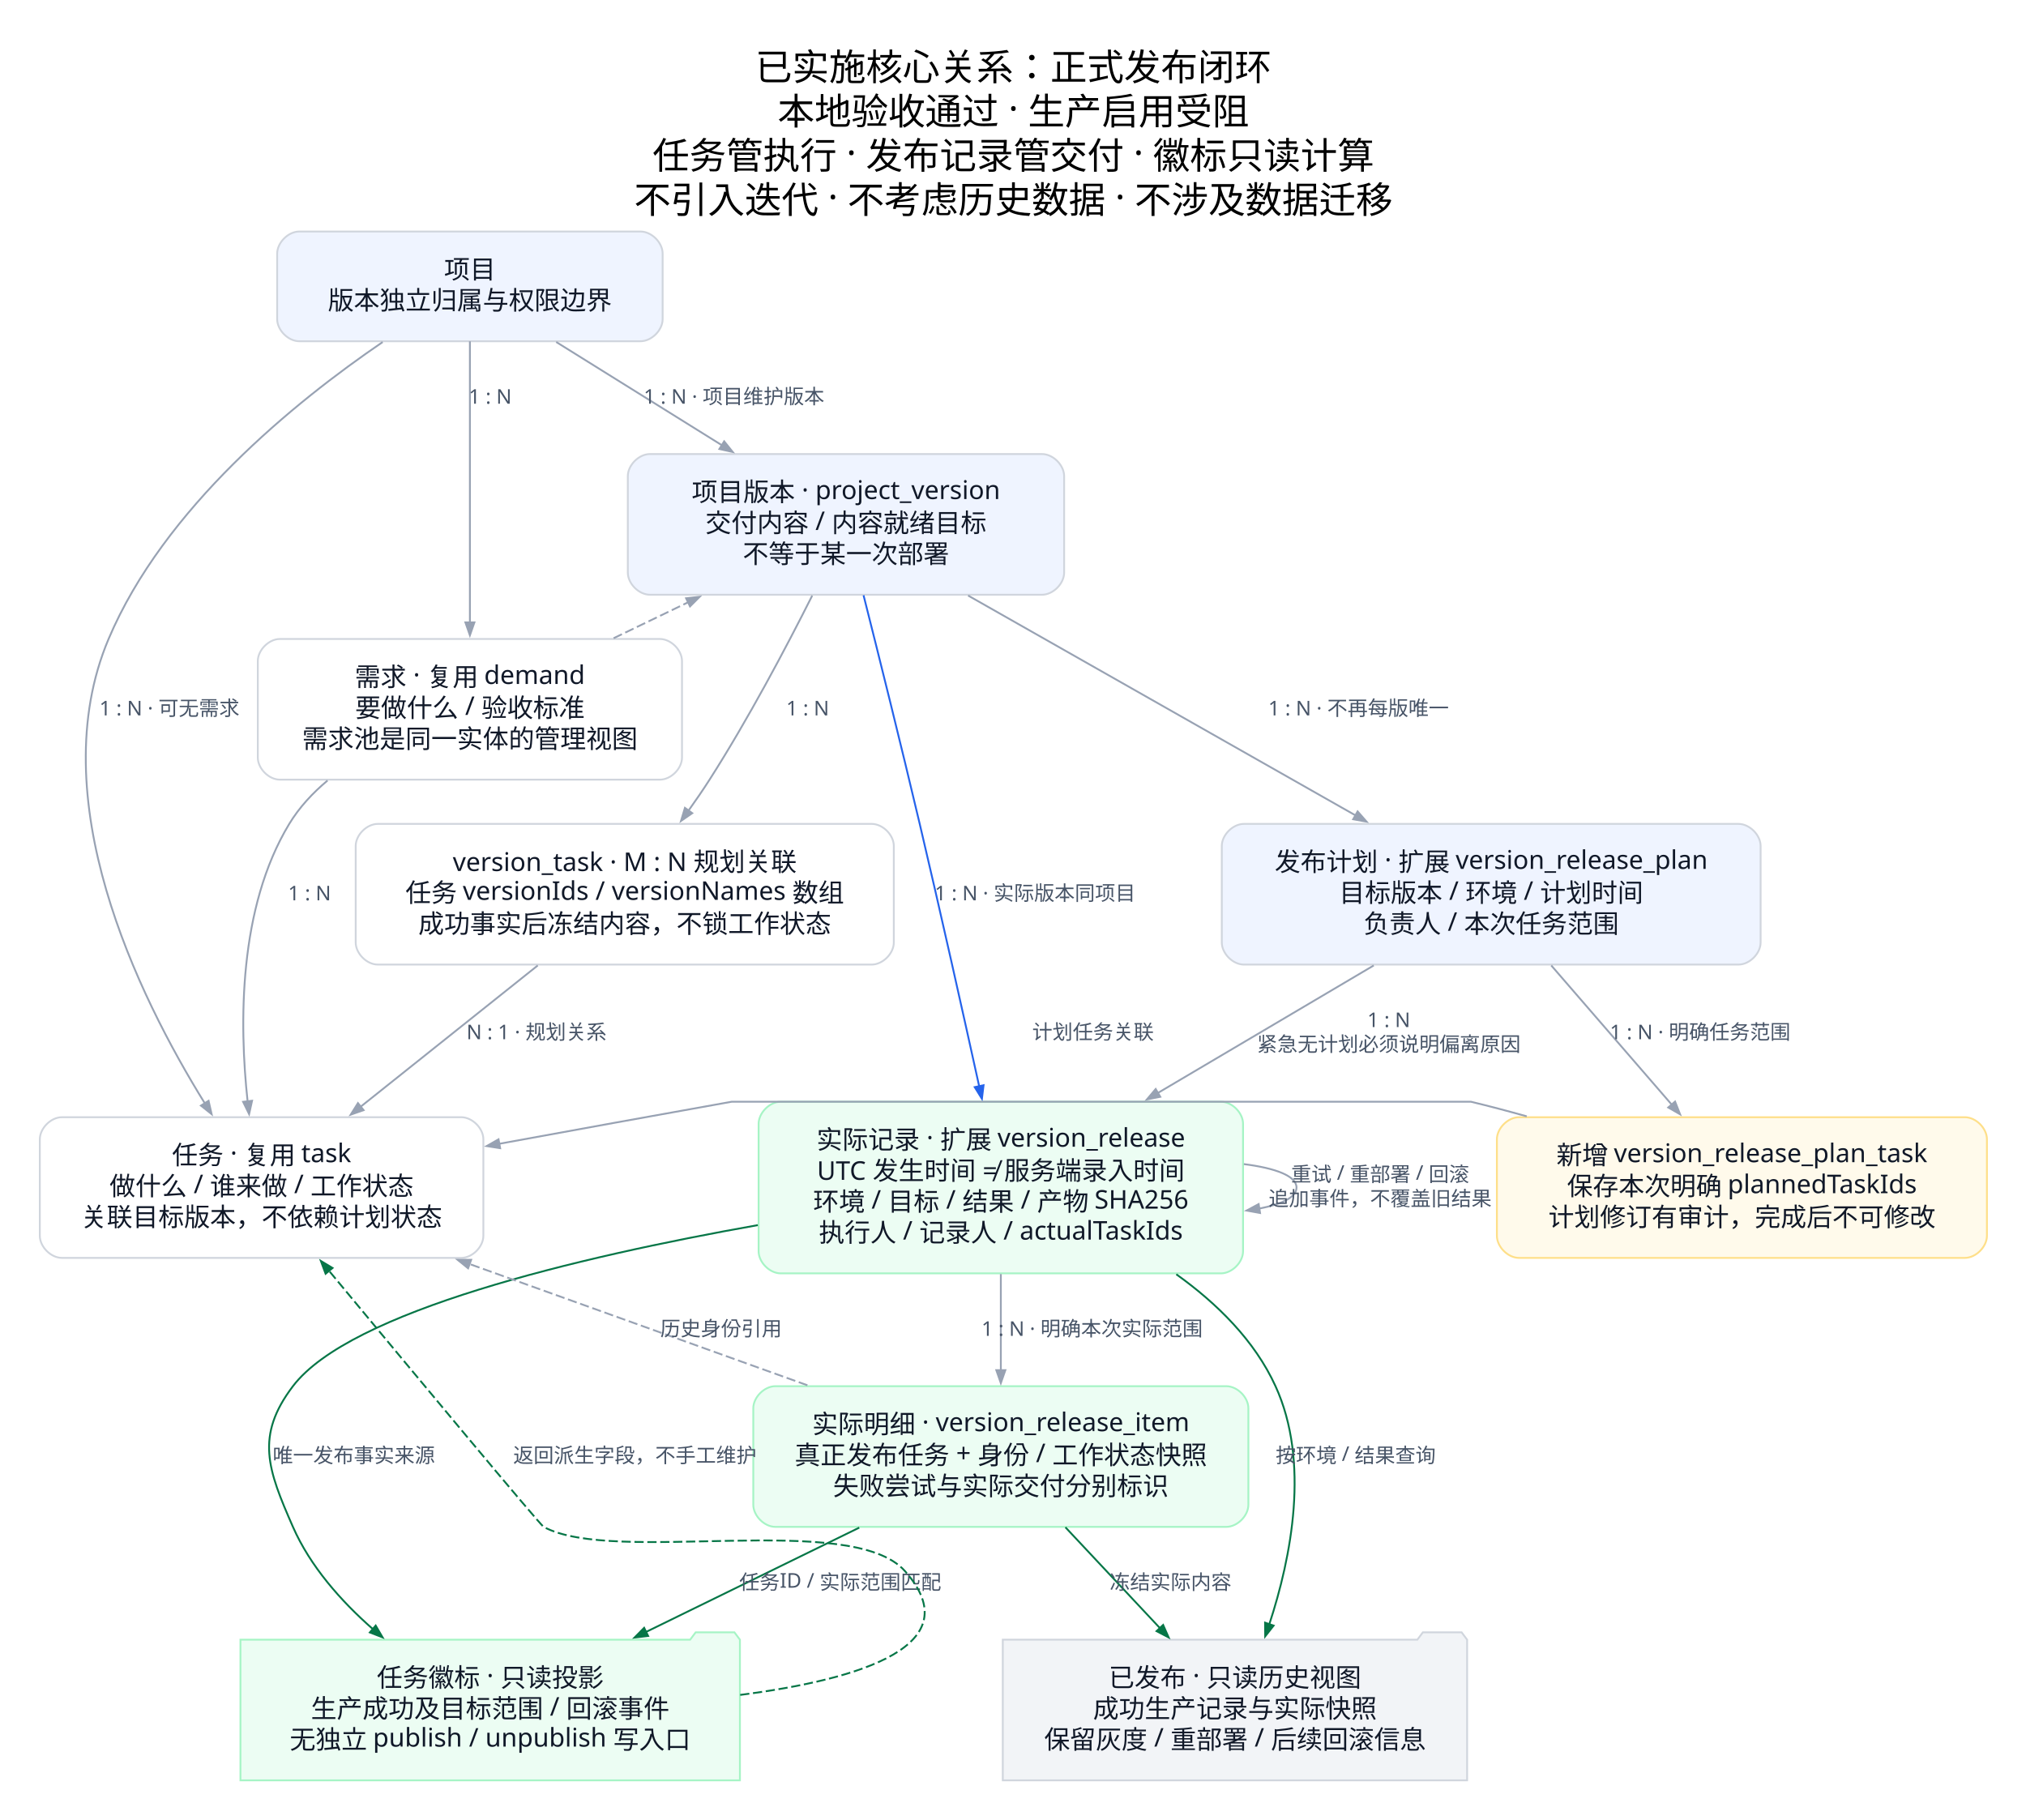
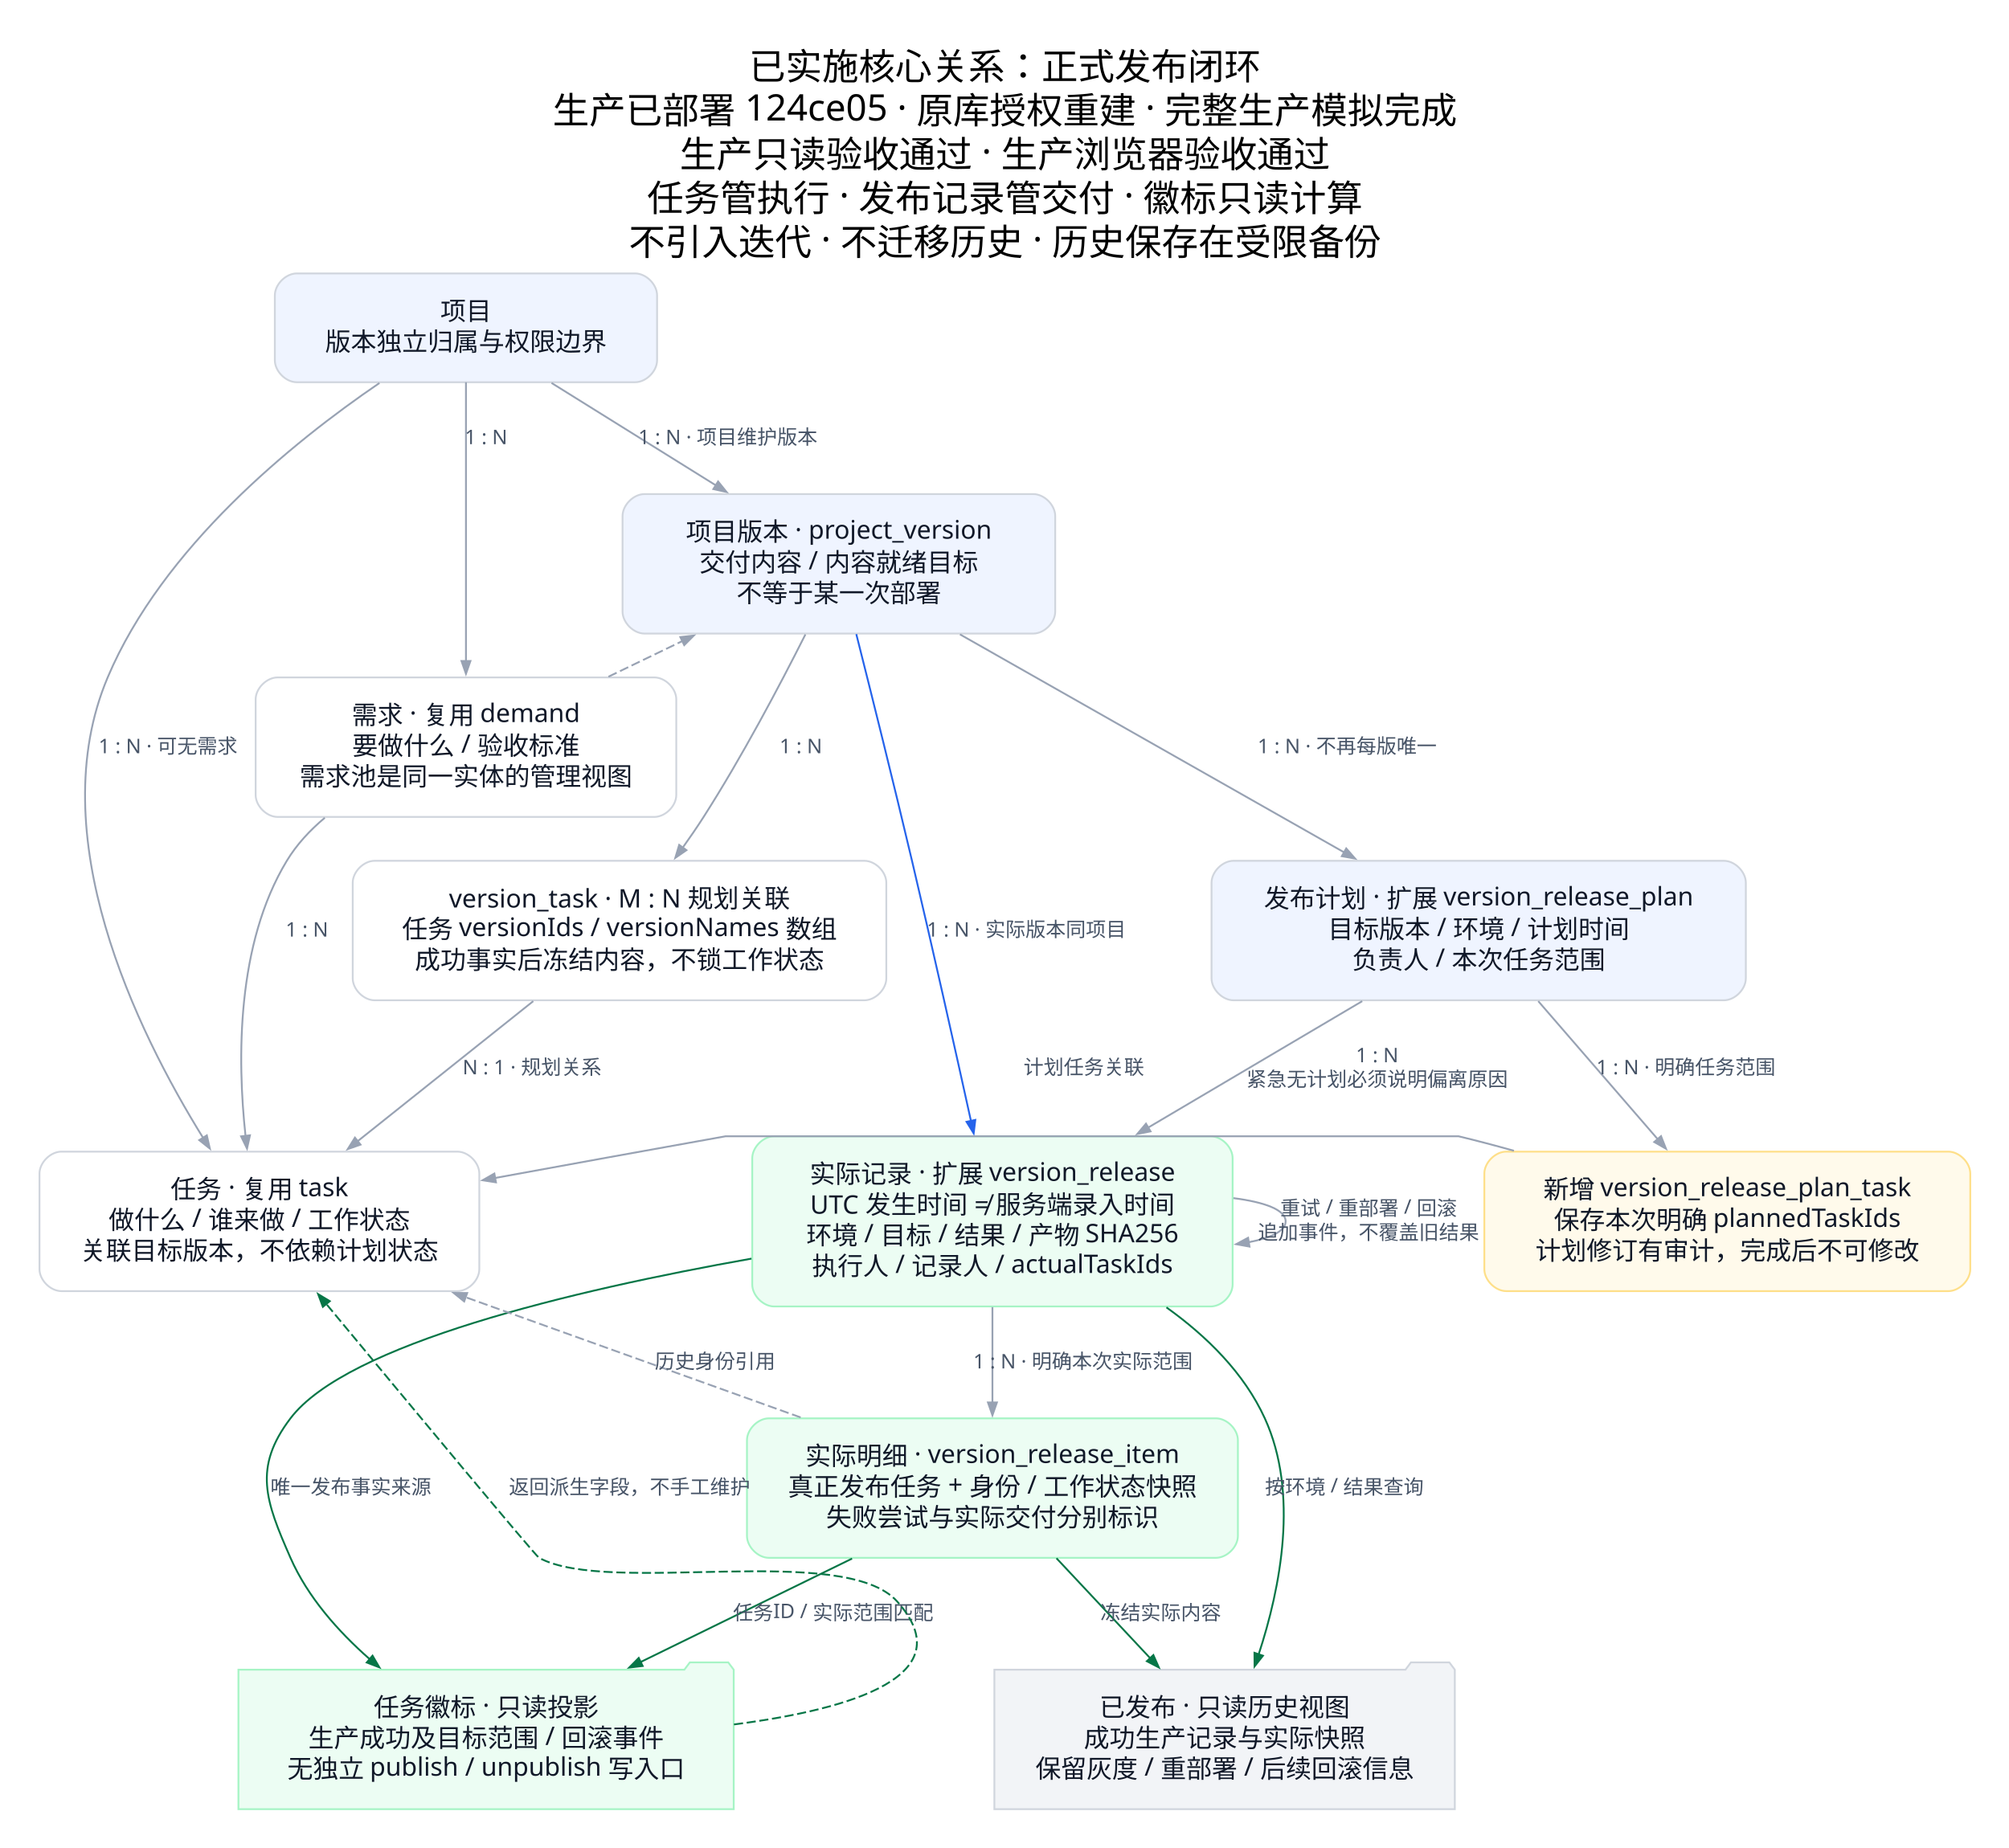
- <svg xmlns="http://www.w3.org/2000/svg" width="1099pt" height="987pt" viewBox="0.00 0.00 1099.00 987.00">
-   <g id="graph0" class="graph" transform="scale(1 1) rotate(0) translate(21.6 965.84)">
-     <polygon fill="#ffffff" stroke="none" points="-21.6,21.6 -21.6,-965.84 1077.81,-965.84 1077.81,21.6 -21.6,21.6" />
-     <text xml:space="preserve" text-anchor="middle" x="528.11" y="-922.24" font-family="PingFang SC" font-size="20.00">已实施核心关系：正式发布闭环</text>
-     <text xml:space="preserve" text-anchor="middle" x="528.11" y="-898.24" font-family="PingFang SC" font-size="20.00">本地验收通过 · 生产启用受阻</text>
+ <svg xmlns="http://www.w3.org/2000/svg" width="1099pt" height="1011pt" viewBox="0.00 0.00 1099.00 1011.00">
+   <g id="graph0" class="graph" transform="scale(1 1) rotate(0) translate(21.6 989.84)">
+     <polygon fill="#ffffff" stroke="none" points="-21.6,21.6 -21.6,-989.84 1077.81,-989.84 1077.81,21.6 -21.6,21.6" />
+     <text xml:space="preserve" text-anchor="middle" x="528.11" y="-946.24" font-family="PingFang SC" font-size="20.00">已实施核心关系：正式发布闭环</text>
+     <text xml:space="preserve" text-anchor="middle" x="528.11" y="-922.24" font-family="PingFang SC" font-size="20.00">生产已部署 124ce05 · 原库授权重建 · 完整生产模拟完成</text>
+     <text xml:space="preserve" text-anchor="middle" x="528.11" y="-898.24" font-family="PingFang SC" font-size="20.00">生产只读验收通过 · 生产浏览器验收通过</text>
    <text xml:space="preserve" text-anchor="middle" x="528.11" y="-874.24" font-family="PingFang SC" font-size="20.00">任务管执行 · 发布记录管交付 · 徽标只读计算</text>
-     <text xml:space="preserve" text-anchor="middle" x="528.11" y="-850.24" font-family="PingFang SC" font-size="20.00">不引入迭代 · 不考虑历史数据 · 不涉及数据迁移</text>
+     <text xml:space="preserve" text-anchor="middle" x="528.11" y="-850.24" font-family="PingFang SC" font-size="20.00">不引入迭代 · 不迁移历史 · 历史保存在受限备份</text>
    <g id="node1" class="node">
      <path fill="#eff4ff" stroke="#d0d5dd" d="M325.85,-840.24C325.85,-840.24 140.75,-840.24 140.75,-840.24 134.75,-840.24 128.75,-834.24 128.75,-828.24 128.75,-828.24 128.75,-792.72 128.75,-792.72 128.75,-786.72 134.75,-780.72 140.75,-780.72 140.75,-780.72 325.85,-780.72 325.85,-780.72 331.85,-780.72 337.85,-786.72 337.85,-792.72 337.85,-792.72 337.85,-828.24 337.85,-828.24 337.85,-834.24 331.85,-840.24 325.85,-840.24" />
      <text xml:space="preserve" text-anchor="middle" x="233.3" y="-814.68" font-family="PingFang SC" font-size="14.00" fill="#101828">项目</text>
      <text xml:space="preserve" text-anchor="middle" x="233.3" y="-797.88" font-family="PingFang SC" font-size="14.00" fill="#101828">版本独立归属与权限边界</text>
    </g>
    <g id="node2" class="node">
      <path fill="#ffffff" stroke="#d0d5dd" d="M336.35,-619.2C336.35,-619.2 130.25,-619.2 130.25,-619.2 124.25,-619.2 118.25,-613.2 118.25,-607.2 118.25,-607.2 118.25,-554.88 118.25,-554.88 118.25,-548.88 124.25,-542.88 130.25,-542.88 130.25,-542.88 336.35,-542.88 336.35,-542.88 342.35,-542.88 348.35,-548.88 348.35,-554.88 348.35,-554.88 348.35,-607.2 348.35,-607.2 348.35,-613.2 342.35,-619.2 336.35,-619.2" />
      <text xml:space="preserve" text-anchor="middle" x="233.3" y="-593.64" font-family="PingFang SC" font-size="14.00" fill="#101828">需求 · 复用 demand</text>
      <text xml:space="preserve" text-anchor="middle" x="233.3" y="-576.84" font-family="PingFang SC" font-size="14.00" fill="#101828">要做什么 / 验收标准</text>
      <text xml:space="preserve" text-anchor="middle" x="233.3" y="-560.04" font-family="PingFang SC" font-size="14.00" fill="#101828">需求池是同一实体的管理视图</text>
    </g>
    <g id="edge1" class="edge">
      <path fill="none" stroke="#98a2b3" d="M233.3,-780.67C233.3,-742.19 233.3,-673.56 233.3,-627.92" />
      <polygon fill="#98a2b3" stroke="#98a2b3" points="235.75,-628.19 233.3,-621.19 230.85,-628.19 235.75,-628.19" />
      <text xml:space="preserve" text-anchor="middle" x="244.3" y="-746.82" font-family="PingFang SC" font-size="11.00" fill="#475467">1 : N</text>
    </g>
    <g id="node3" class="node">
      <path fill="#ffffff" stroke="#d0d5dd" d="M228.6,-359.76C228.6,-359.76 12,-359.76 12,-359.76 6,-359.76 0,-353.76 0,-347.76 0,-347.76 0,-295.44 0,-295.44 0,-289.44 6,-283.44 12,-283.44 12,-283.44 228.6,-283.44 228.6,-283.44 234.6,-283.44 240.6,-289.44 240.6,-295.44 240.6,-295.44 240.6,-347.76 240.6,-347.76 240.6,-353.76 234.6,-359.76 228.6,-359.76" />
      <text xml:space="preserve" text-anchor="middle" x="120.3" y="-334.2" font-family="PingFang SC" font-size="14.00" fill="#101828">任务 · 复用 task</text>
      <text xml:space="preserve" text-anchor="middle" x="120.3" y="-317.4" font-family="PingFang SC" font-size="14.00" fill="#101828">做什么 / 谁来做 / 工作状态</text>
      <text xml:space="preserve" text-anchor="middle" x="120.3" y="-300.6" font-family="PingFang SC" font-size="14.00" fill="#101828">关联目标版本，不依赖计划状态</text>
    </g>
    <g id="edge2" class="edge">
      <path fill="none" stroke="#98a2b3" d="M185.97,-780.28C138.2,-747.72 67.32,-690.18 37.3,-619.2 0.87,-533.07 52.96,-426.19 89.61,-367.12" />
      <polygon fill="#98a2b3" stroke="#98a2b3" points="91.54,-368.66 93.19,-361.43 87.39,-366.05 91.54,-368.66" />
      <text xml:space="preserve" text-anchor="middle" x="70.3" y="-577.74" font-family="PingFang SC" font-size="11.00" fill="#475467">1 : N · 可无需求</text>
    </g>
    <g id="node4" class="node">
      <path fill="#eff4ff" stroke="#d0d5dd" d="M543.64,-719.52C543.64,-719.52 330.96,-719.52 330.96,-719.52 324.96,-719.52 318.96,-713.52 318.96,-707.52 318.96,-707.52 318.96,-655.2 318.96,-655.2 318.96,-649.2 324.96,-643.2 330.96,-643.2 330.96,-643.2 543.64,-643.2 543.64,-643.2 549.64,-643.2 555.64,-649.2 555.64,-655.2 555.64,-655.2 555.64,-707.52 555.64,-707.52 555.64,-713.52 549.64,-719.52 543.64,-719.52" />
      <text xml:space="preserve" text-anchor="middle" x="437.3" y="-693.96" font-family="PingFang SC" font-size="14.00" fill="#101828">项目版本 · project_version</text>
      <text xml:space="preserve" text-anchor="middle" x="437.3" y="-677.16" font-family="PingFang SC" font-size="14.00" fill="#101828">交付内容 / 内容就绪目标</text>
      <text xml:space="preserve" text-anchor="middle" x="437.3" y="-660.36" font-family="PingFang SC" font-size="14.00" fill="#101828">不等于某一次部署</text>
    </g>
    <g id="edge3" class="edge">
      <path fill="none" stroke="#98a2b3" d="M280.1,-780.32C306.78,-763.69 340.67,-742.57 370.15,-724.2" />
      <polygon fill="#98a2b3" stroke="#98a2b3" points="371.22,-726.42 375.87,-720.64 368.63,-722.26 371.22,-726.42" />
      <text xml:space="preserve" text-anchor="middle" x="376.55" y="-746.82" font-family="PingFang SC" font-size="11.00" fill="#475467">1 : N · 项目维护版本</text>
    </g>
    <g id="edge4" class="edge">
      <path fill="none" stroke="#98a2b3" d="M156.08,-542.42C147.95,-535.62 140.7,-527.8 135.3,-518.88 107.72,-473.35 108.15,-410.55 112.71,-368.36" />
      <polygon fill="#98a2b3" stroke="#98a2b3" points="115.14,-368.69 113.53,-361.45 110.28,-368.12 115.14,-368.69" />
      <text xml:space="preserve" text-anchor="middle" x="146.3" y="-477.42" font-family="PingFang SC" font-size="11.00" fill="#475467">1 : N</text>
    </g>
    <g id="edge5" class="edge">
      <path fill="none" stroke="#98a2b3" stroke-dasharray="5,2" d="M311.25,-619.61C324.54,-626.01 338.4,-632.69 351.87,-639.19" />
      <polygon fill="#98a2b3" stroke="#98a2b3" points="350.57,-641.28 357.94,-642.11 352.7,-636.87 350.57,-641.28" />
    </g>
    <g id="node5" class="node">
      <path fill="#ffffff" stroke="#d0d5dd" d="M451.25,-518.88C451.25,-518.88 183.35,-518.88 183.35,-518.88 177.35,-518.88 171.35,-512.88 171.35,-506.88 171.35,-506.88 171.35,-454.56 171.35,-454.56 171.35,-448.56 177.35,-442.56 183.35,-442.56 183.35,-442.56 451.25,-442.56 451.25,-442.56 457.25,-442.56 463.25,-448.56 463.25,-454.56 463.25,-454.56 463.25,-506.88 463.25,-506.88 463.25,-512.88 457.25,-518.88 451.25,-518.88" />
      <text xml:space="preserve" text-anchor="middle" x="317.3" y="-493.32" font-family="PingFang SC" font-size="14.00" fill="#101828">version_task · M : N 规划关联</text>
      <text xml:space="preserve" text-anchor="middle" x="317.3" y="-476.52" font-family="PingFang SC" font-size="14.00" fill="#101828">任务 versionIds / versionNames 数组</text>
      <text xml:space="preserve" text-anchor="middle" x="317.3" y="-459.72" font-family="PingFang SC" font-size="14.00" fill="#101828">成功事实后冻结内容，不锁工作状态</text>
    </g>
    <g id="edge6" class="edge">
      <path fill="none" stroke="#98a2b3" d="M418.99,-642.73C404.84,-614.6 384.19,-575.53 363.3,-542.88 359.7,-537.25 355.73,-531.47 351.69,-525.82" />
      <polygon fill="#98a2b3" stroke="#98a2b3" points="353.91,-524.7 347.81,-520.48 349.94,-527.58 353.91,-524.7" />
      <text xml:space="preserve" text-anchor="middle" x="416.51" y="-577.74" font-family="PingFang SC" font-size="11.00" fill="#475467">1 : N</text>
    </g>
    <g id="node6" class="node">
      <path fill="#eff4ff" stroke="#d0d5dd" d="M921.44,-518.88C921.44,-518.88 653.16,-518.88 653.16,-518.88 647.16,-518.88 641.16,-512.88 641.16,-506.88 641.16,-506.88 641.16,-454.56 641.16,-454.56 641.16,-448.56 647.16,-442.56 653.16,-442.56 653.16,-442.56 921.44,-442.56 921.44,-442.56 927.44,-442.56 933.44,-448.56 933.44,-454.56 933.44,-454.56 933.44,-506.88 933.44,-506.88 933.44,-512.88 927.44,-518.88 921.44,-518.88" />
      <text xml:space="preserve" text-anchor="middle" x="787.3" y="-493.32" font-family="PingFang SC" font-size="14.00" fill="#101828">发布计划 · 扩展 version_release_plan</text>
      <text xml:space="preserve" text-anchor="middle" x="787.3" y="-476.52" font-family="PingFang SC" font-size="14.00" fill="#101828">目标版本 / 环境 / 计划时间</text>
      <text xml:space="preserve" text-anchor="middle" x="787.3" y="-459.72" font-family="PingFang SC" font-size="14.00" fill="#101828">负责人 / 本次任务范围</text>
    </g>
    <g id="edge8" class="edge">
      <path fill="none" stroke="#98a2b3" d="M503.54,-642.76C563.56,-608.7 651.85,-558.6 713.97,-523.34" />
      <polygon fill="#98a2b3" stroke="#98a2b3" points="714.84,-525.66 719.71,-520.08 712.42,-521.4 714.84,-525.66" />
      <text xml:space="preserve" text-anchor="middle" x="715.34" y="-577.74" font-family="PingFang SC" font-size="11.00" fill="#475467">1 : N · 不再每版唯一</text>
    </g>
    <g id="node8" class="node">
      <path fill="#ecfdf3" stroke="#a6f4c5" d="M640.69,-368.16C640.69,-368.16 401.91,-368.16 401.91,-368.16 395.91,-368.16 389.91,-362.16 389.91,-356.16 389.91,-356.16 389.91,-287.04 389.91,-287.04 389.91,-281.04 395.91,-275.04 401.91,-275.04 401.91,-275.04 640.69,-275.04 640.69,-275.04 646.69,-275.04 652.69,-281.04 652.69,-287.04 652.69,-287.04 652.69,-356.16 652.69,-356.16 652.69,-362.16 646.69,-368.16 640.69,-368.16" />
      <text xml:space="preserve" text-anchor="middle" x="521.3" y="-342.6" font-family="PingFang SC" font-size="14.00" fill="#101828">实际记录 · 扩展 version_release</text>
      <text xml:space="preserve" text-anchor="middle" x="521.3" y="-325.8" font-family="PingFang SC" font-size="14.00" fill="#101828">UTC 发生时间 ≠ 服务端录入时间</text>
      <text xml:space="preserve" text-anchor="middle" x="521.3" y="-309" font-family="PingFang SC" font-size="14.00" fill="#101828">环境 / 目标 / 结果 / 产物 SHA256</text>
      <text xml:space="preserve" text-anchor="middle" x="521.3" y="-292.2" font-family="PingFang SC" font-size="14.00" fill="#101828">执行人 / 记录人 / actualTaskIds</text>
    </g>
    <g id="edge12" class="edge">
      <path fill="none" stroke="#2563eb" d="M446.83,-642.89C455.09,-610.2 467.25,-561.47 477.3,-518.88 488.64,-470.81 500.88,-415.94 509.57,-376.46" />
      <polygon fill="#2563eb" stroke="#2563eb" points="511.93,-377.12 511.04,-369.75 507.14,-376.07 511.93,-377.12" />
      <text xml:space="preserve" text-anchor="middle" x="539.9" y="-477.42" font-family="PingFang SC" font-size="11.00" fill="#475467">1 : N · 实际版本同项目</text>
    </g>
    <g id="edge7" class="edge">
      <path fill="none" stroke="#98a2b3" d="M270.11,-442.09C241.1,-418.95 203.85,-389.24 173.75,-365.23" />
      <polygon fill="#98a2b3" stroke="#98a2b3" points="175.63,-363.59 168.63,-361.14 172.57,-367.42 175.63,-363.59" />
      <text xml:space="preserve" text-anchor="middle" x="269.44" y="-402.06" font-family="PingFang SC" font-size="11.00" fill="#475467">N : 1 · 规划关系</text>
    </g>
    <g id="node7" class="node">
      <path fill="#fffaeb" stroke="#fedf89" d="M1044.21,-359.76C1044.21,-359.76 802.39,-359.76 802.39,-359.76 796.39,-359.76 790.39,-353.76 790.39,-347.76 790.39,-347.76 790.39,-295.44 790.39,-295.44 790.39,-289.44 796.39,-283.44 802.39,-283.44 802.39,-283.44 1044.21,-283.44 1044.21,-283.44 1050.21,-283.44 1056.21,-289.44 1056.21,-295.44 1056.21,-295.44 1056.21,-347.76 1056.21,-347.76 1056.21,-353.76 1050.21,-359.76 1044.21,-359.76" />
      <text xml:space="preserve" text-anchor="middle" x="923.3" y="-334.2" font-family="PingFang SC" font-size="14.00" fill="#101828">新增 version_release_plan_task</text>
      <text xml:space="preserve" text-anchor="middle" x="923.3" y="-317.4" font-family="PingFang SC" font-size="14.00" fill="#101828">保存本次明确 plannedTaskIds</text>
      <text xml:space="preserve" text-anchor="middle" x="923.3" y="-300.6" font-family="PingFang SC" font-size="14.00" fill="#101828">计划修订有审计，完成后不可修改</text>
    </g>
    <g id="edge9" class="edge">
      <path fill="none" stroke="#98a2b3" d="M819.88,-442.09C839.57,-419.33 864.76,-390.23 885.35,-366.44" />
      <polygon fill="#98a2b3" stroke="#98a2b3" points="887.04,-368.24 889.76,-361.34 883.33,-365.03 887.04,-368.24" />
      <text xml:space="preserve" text-anchor="middle" x="900.63" y="-402.06" font-family="PingFang SC" font-size="11.00" fill="#475467">1 : N · 明确任务范围</text>
    </g>
    <g id="edge11" class="edge">
      <path fill="none" stroke="#98a2b3" d="M723.59,-442.09C688.43,-421.32 644.3,-395.25 606.24,-372.77" />
      <polygon fill="#98a2b3" stroke="#98a2b3" points="607.79,-370.84 600.52,-369.39 605.3,-375.06 607.79,-370.84" />
      <text xml:space="preserve" text-anchor="middle" x="731.75" y="-408.66" font-family="PingFang SC" font-size="11.00" fill="#475467">1 : N</text>
      <text xml:space="preserve" text-anchor="middle" x="731.75" y="-395.46" font-family="PingFang SC" font-size="11.00" fill="#475467">紧急无计划必须说明偏离原因</text>
    </g>
    <g id="edge10" class="edge">
      <path fill="none" stroke="#98a2b3" d="M806.58,-360.23C796.39,-363.09 786.19,-365.79 776.3,-368.16 776.3,-368.16 375.3,-368.16 375.3,-368.16 334.27,-360.84 289.55,-352.72 249.18,-345.34" />
      <polygon fill="#98a2b3" stroke="#98a2b3" points="249.71,-342.95 242.39,-344.1 248.83,-347.77 249.71,-342.95" />
      <text xml:space="preserve" text-anchor="middle" x="571.3" y="-402.06" font-family="PingFang SC" font-size="11.00" fill="#475467">计划任务关联</text>
    </g>
    <g id="edge13" class="edge">
      <path fill="none" stroke="#98a2b3" d="M653.13,-334.32C670.31,-332.13 681.69,-327.89 681.69,-321.6 681.69,-316.39 673.89,-312.59 661.44,-310.19" />
      <polygon fill="#98a2b3" stroke="#98a2b3" points="661.92,-307.79 654.62,-309.12 661.16,-312.63 661.92,-307.79" />
      <text xml:space="preserve" text-anchor="middle" x="727.06" y="-324.9" font-family="PingFang SC" font-size="11.00" fill="#475467">重试 / 重部署 / 回滚</text>
      <text xml:space="preserve" text-anchor="middle" x="727.06" y="-311.7" font-family="PingFang SC" font-size="11.00" fill="#475467">追加事件，不覆盖旧结果</text>
    </g>
    <g id="node9" class="node">
      <path fill="#ecfdf3" stroke="#a6f4c5" d="M643.58,-213.84C643.58,-213.84 399.02,-213.84 399.02,-213.84 393.02,-213.84 387.02,-207.84 387.02,-201.84 387.02,-201.84 387.02,-149.52 387.02,-149.52 387.02,-143.52 393.02,-137.52 399.02,-137.52 399.02,-137.52 643.58,-137.52 643.58,-137.52 649.58,-137.52 655.58,-143.52 655.58,-149.52 655.58,-149.52 655.58,-201.84 655.58,-201.84 655.58,-207.84 649.58,-213.84 643.58,-213.84" />
      <text xml:space="preserve" text-anchor="middle" x="521.3" y="-188.28" font-family="PingFang SC" font-size="14.00" fill="#101828">实际明细 · version_release_item</text>
      <text xml:space="preserve" text-anchor="middle" x="521.3" y="-171.48" font-family="PingFang SC" font-size="14.00" fill="#101828">真正发布任务 + 身份 / 工作状态快照</text>
      <text xml:space="preserve" text-anchor="middle" x="521.3" y="-154.68" font-family="PingFang SC" font-size="14.00" fill="#101828">失败尝试与实际交付分别标识</text>
    </g>
    <g id="edge14" class="edge">
      <path fill="none" stroke="#98a2b3" d="M521.3,-274.67C521.3,-257.99 521.3,-239.17 521.3,-222.5" />
      <polygon fill="#98a2b3" stroke="#98a2b3" points="523.75,-222.52 521.3,-215.52 518.85,-222.52 523.75,-222.52" />
      <text xml:space="preserve" text-anchor="middle" x="570.8" y="-241.14" font-family="PingFang SC" font-size="11.00" fill="#475467">1 : N · 明确本次实际范围</text>
    </g>
    <g id="node10" class="node">
      <polygon fill="#f2f4f7" stroke="#d0d5dd" points="774.24,-76.32 771.24,-80.32 750.24,-80.32 747.24,-76.32 522.36,-76.32 522.36,0 774.24,0 774.24,-76.32" />
      <text xml:space="preserve" text-anchor="middle" x="648.3" y="-50.76" font-family="PingFang SC" font-size="14.00" fill="#101828">已发布 · 只读历史视图</text>
      <text xml:space="preserve" text-anchor="middle" x="648.3" y="-33.96" font-family="PingFang SC" font-size="14.00" fill="#101828">成功生产记录与实际快照</text>
      <text xml:space="preserve" text-anchor="middle" x="648.3" y="-17.16" font-family="PingFang SC" font-size="14.00" fill="#101828">保留灰度 / 重部署 / 后续回滚信息</text>
    </g>
    <g id="edge16" class="edge">
      <path fill="none" stroke="#067647" d="M616.49,-274.54C638.61,-258.71 658.99,-238.59 670.3,-213.84 689.03,-172.88 678.91,-121.2 666.94,-84.71" />
      <polygon fill="#067647" stroke="#067647" points="669.28,-83.96 664.7,-78.13 664.64,-85.55 669.28,-83.96" />
      <text xml:space="preserve" text-anchor="middle" x="713.8" y="-172.38" font-family="PingFang SC" font-size="11.00" fill="#475467">按环境 / 结果查询</text>
    </g>
    <g id="node11" class="node">
      <polygon fill="#ecfdf3" stroke="#a6f4c5" points="379.77,-76.32 376.77,-80.32 355.77,-80.32 352.77,-76.32 108.83,-76.32 108.83,0 379.77,0 379.77,-76.32" />
      <text xml:space="preserve" text-anchor="middle" x="244.3" y="-50.76" font-family="PingFang SC" font-size="14.00" fill="#101828">任务徽标 · 只读投影</text>
      <text xml:space="preserve" text-anchor="middle" x="244.3" y="-33.96" font-family="PingFang SC" font-size="14.00" fill="#101828">生产成功及目标范围 / 回滚事件</text>
      <text xml:space="preserve" text-anchor="middle" x="244.3" y="-17.16" font-family="PingFang SC" font-size="14.00" fill="#101828">无独立 publish / unpublish 写入口</text>
    </g>
    <g id="edge18" class="edge">
      <path fill="none" stroke="#067647" d="M389.47,-301.22C290.95,-283.72 168.18,-254.47 137.3,-213.84 116.78,-186.83 123.66,-168.58 137.3,-137.52 146.7,-116.12 163.3,-97.33 180.67,-82.06" />
      <polygon fill="#067647" stroke="#067647" points="182.19,-83.98 185.93,-77.58 179.02,-80.25 182.19,-83.98" />
      <text xml:space="preserve" text-anchor="middle" x="170.3" y="-172.38" font-family="PingFang SC" font-size="11.00" fill="#475467">唯一发布事实来源</text>
    </g>
    <g id="edge15" class="edge">
      <path fill="none" stroke="#98a2b3" stroke-dasharray="5,2" d="M416.38,-214.34C359.96,-234.59 290.35,-259.57 232.81,-280.22" />
      <polygon fill="#98a2b3" stroke="#98a2b3" points="232.32,-277.79 226.56,-282.46 233.97,-282.4 232.32,-277.79" />
      <text xml:space="preserve" text-anchor="middle" x="369.56" y="-241.14" font-family="PingFang SC" font-size="11.00" fill="#475467">历史身份引用</text>
    </g>
    <g id="edge17" class="edge">
      <path fill="none" stroke="#067647" d="M556.34,-137.29C572.3,-120.26 591.29,-99.99 607.86,-82.32" />
      <polygon fill="#067647" stroke="#067647" points="609.34,-84.32 612.34,-77.53 605.77,-80.96 609.34,-84.32" />
      <text xml:space="preserve" text-anchor="middle" x="613.36" y="-103.62" font-family="PingFang SC" font-size="11.00" fill="#475467">冻结实际内容</text>
    </g>
    <g id="edge19" class="edge">
      <path fill="none" stroke="#067647" d="M444.51,-137.11C408.48,-119.49 365.46,-98.43 328.54,-80.37" />
      <polygon fill="#067647" stroke="#067647" points="329.97,-78.34 322.6,-77.47 327.81,-82.75 329.97,-78.34" />
      <text xml:space="preserve" text-anchor="middle" x="434.19" y="-103.62" font-family="PingFang SC" font-size="11.00" fill="#475467">任务ID / 实际范围匹配</text>
    </g>
    <g id="edge20" class="edge">
      <path fill="none" stroke="#067647" stroke-dasharray="5,2" d="M379.92,-46.36C446.17,-54.92 504.75,-73.47 469.3,-113.52 440.22,-146.38 311.85,-116.55 273.3,-137.52 271.32,-138.6 201.41,-222.72 156.78,-276.55" />
      <polygon fill="#067647" stroke="#067647" points="155.02,-274.84 152.44,-281.79 158.79,-277.96 155.02,-274.84" />
      <text xml:space="preserve" text-anchor="middle" x="322.8" y="-172.38" font-family="PingFang SC" font-size="11.00" fill="#475467">返回派生字段，不手工维护</text>
    </g>
  </g>
</svg>
